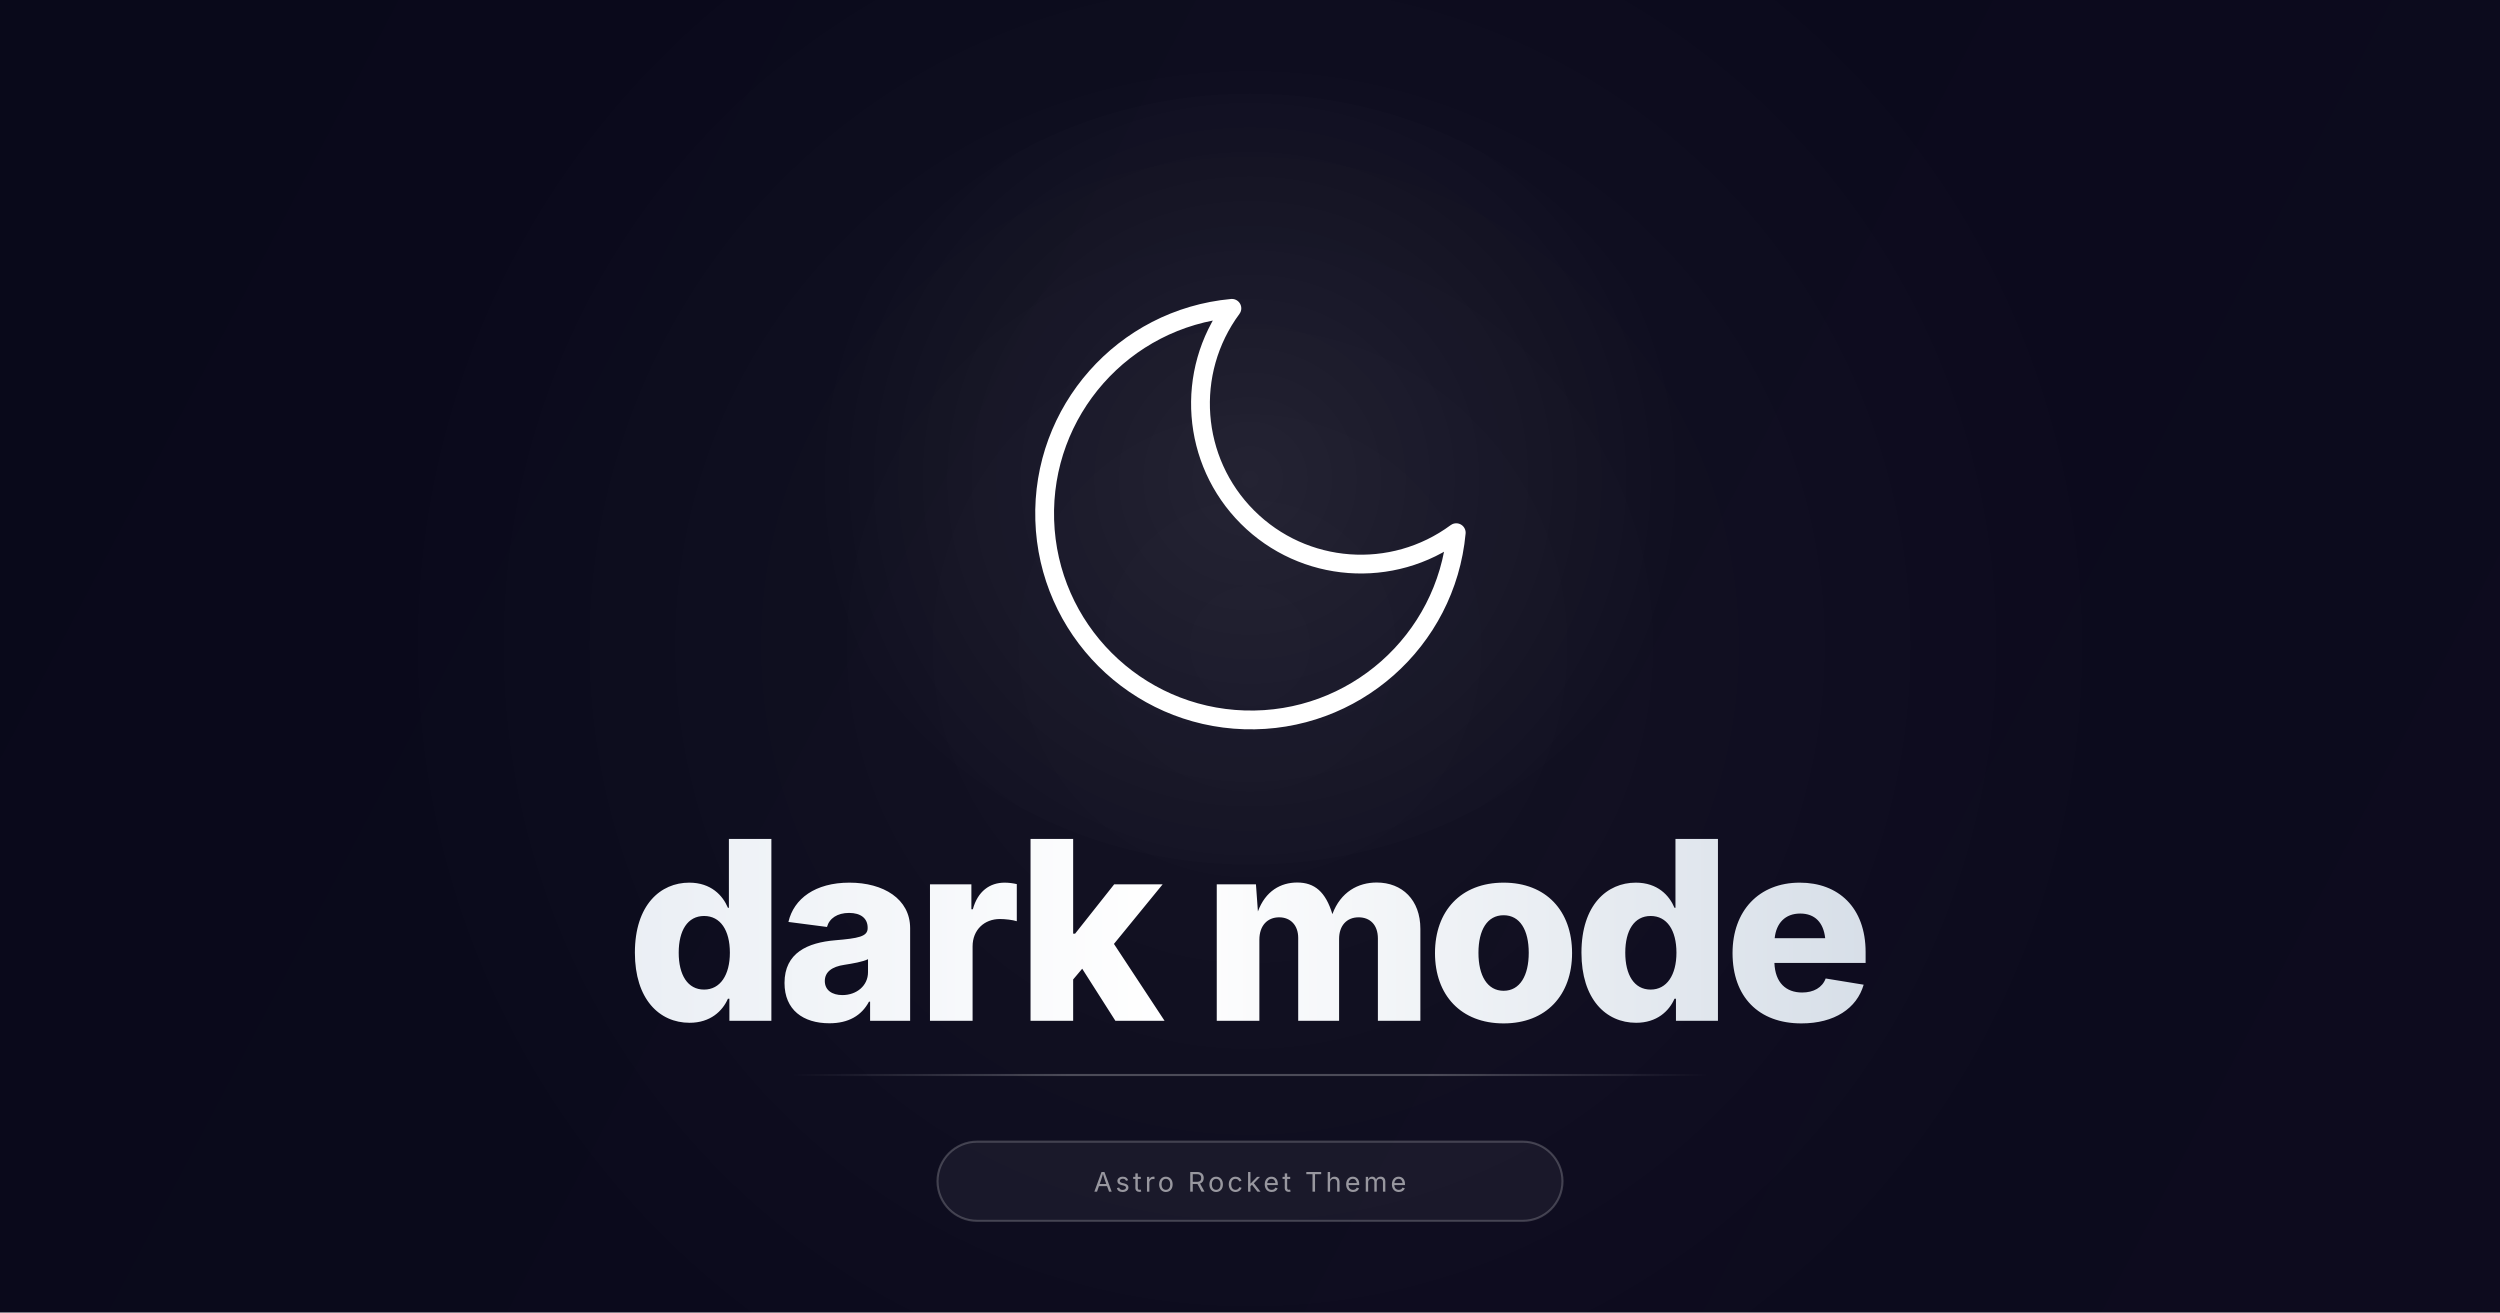
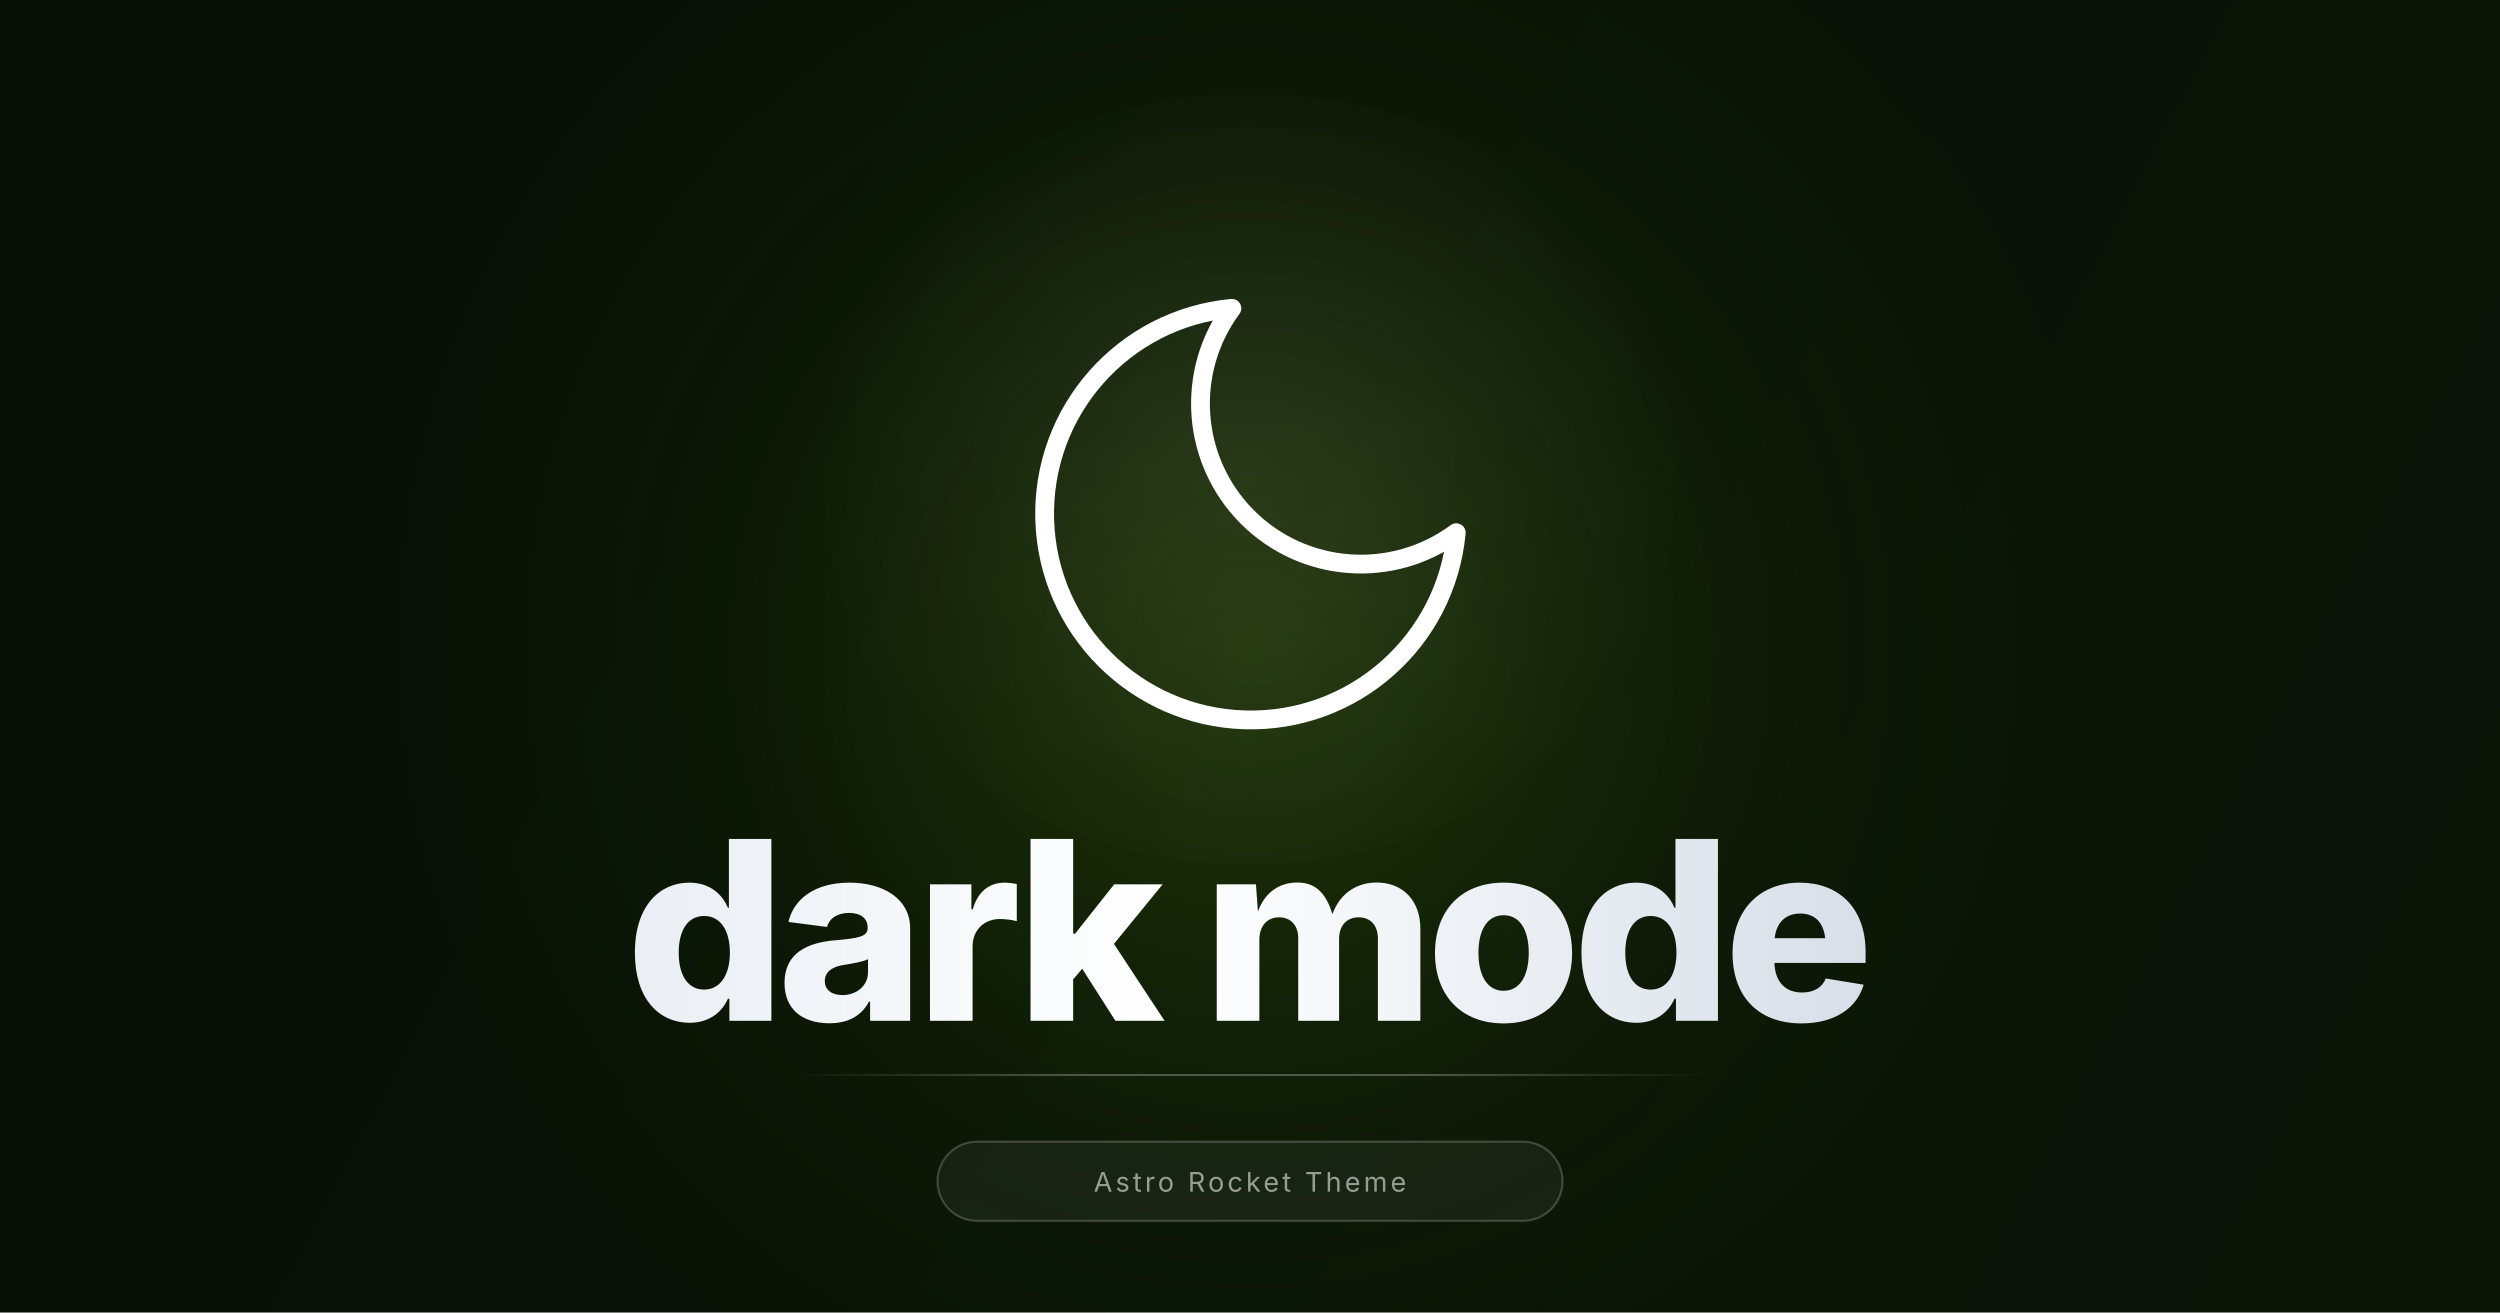
<svg xmlns="http://www.w3.org/2000/svg" width="1200" height="630" viewBox="0 0 1200 630" fill="none">
  <defs>
    <linearGradient id="bg" x1="0" y1="0" x2="1200" y2="630" gradientUnits="userSpaceOnUse">
-       <stop offset="0%" stop-color="#09091a" />
-       <stop offset="100%" stop-color="#0d0b1e" />
+       <stop offset="0%" stop-color="#060f04" />
+       <stop offset="100%" stop-color="#0a1407" />
    </linearGradient>
    <radialGradient id="glowMain" cx="600" cy="310" r="420" gradientUnits="userSpaceOnUse">
-       <stop offset="0%" stop-color="#ffffff" stop-opacity="0.04" />
-       <stop offset="100%" stop-color="#ffffff" stop-opacity="0" />
+       <stop offset="0%" stop-color="#84cc16" stop-opacity="0.18" />
+       <stop offset="60%" stop-color="#84cc16" stop-opacity="0.04" />
+       <stop offset="100%" stop-color="#84cc16" stop-opacity="0" />
    </radialGradient>
    <radialGradient id="glowIcon" cx="600" cy="230" r="210" gradientUnits="userSpaceOnUse">
      <stop offset="0%" stop-color="#ffffff" stop-opacity="0.07" />
      <stop offset="100%" stop-color="#ffffff" stop-opacity="0" />
    </radialGradient>
    <linearGradient id="textGrad" x1="200" y1="0" x2="1000" y2="0" gradientUnits="userSpaceOnUse">
      <stop offset="0%" stop-color="#e2e8f0" />
      <stop offset="45%" stop-color="#ffffff" />
      <stop offset="100%" stop-color="#cbd5e1" />
    </linearGradient>
    <linearGradient id="lineGrad" x1="380" y1="0" x2="820" y2="0" gradientUnits="userSpaceOnUse">
      <stop offset="0%" stop-color="#ffffff" stop-opacity="0" />
      <stop offset="30%" stop-color="#ffffff" stop-opacity="0.25" />
      <stop offset="70%" stop-color="#ffffff" stop-opacity="0.25" />
      <stop offset="100%" stop-color="#ffffff" stop-opacity="0" />
    </linearGradient>
  </defs>
  <rect width="1200" height="630" fill="url(#bg)" />
  <rect width="1200" height="630" fill="url(#glowMain)" />
  <ellipse cx="600" cy="230" rx="210" ry="185" fill="url(#glowIcon)" />
  <g transform="translate(468, 115) scale(11)" stroke="#ffffff" stroke-width="0.82" stroke-linecap="round" stroke-linejoin="round" fill="none">
    <path d="M21 12.79A9 9 0 1 1 11.21 3 7 7 0 0 0 21 12.79z" />
  </g>
  <text x="600" y="490" font-family="'Outfit Variable', 'Outfit', -apple-system, BlinkMacSystemFont, 'Segoe UI', sans-serif" font-size="120" font-weight="800" fill="url(#textGrad)" text-anchor="middle" letter-spacing="-4">dark mode</text>
  <line x1="380" y1="516" x2="820" y2="516" stroke="url(#lineGrad)" stroke-width="1" />
  <rect x="450" y="548" width="300" height="38" rx="19" fill="#ffffff" fill-opacity="0.05" stroke="#ffffff" stroke-opacity="0.20" stroke-width="1" />
  <text x="600" y="572" font-family="'Outfit Variable', 'Outfit', -apple-system, BlinkMacSystemFont, 'Segoe UI', sans-serif" font-size="13" fill="#ffffff" fill-opacity="0.55" text-anchor="middle" letter-spacing="1.5">Astro Rocket Theme</text>
</svg>
